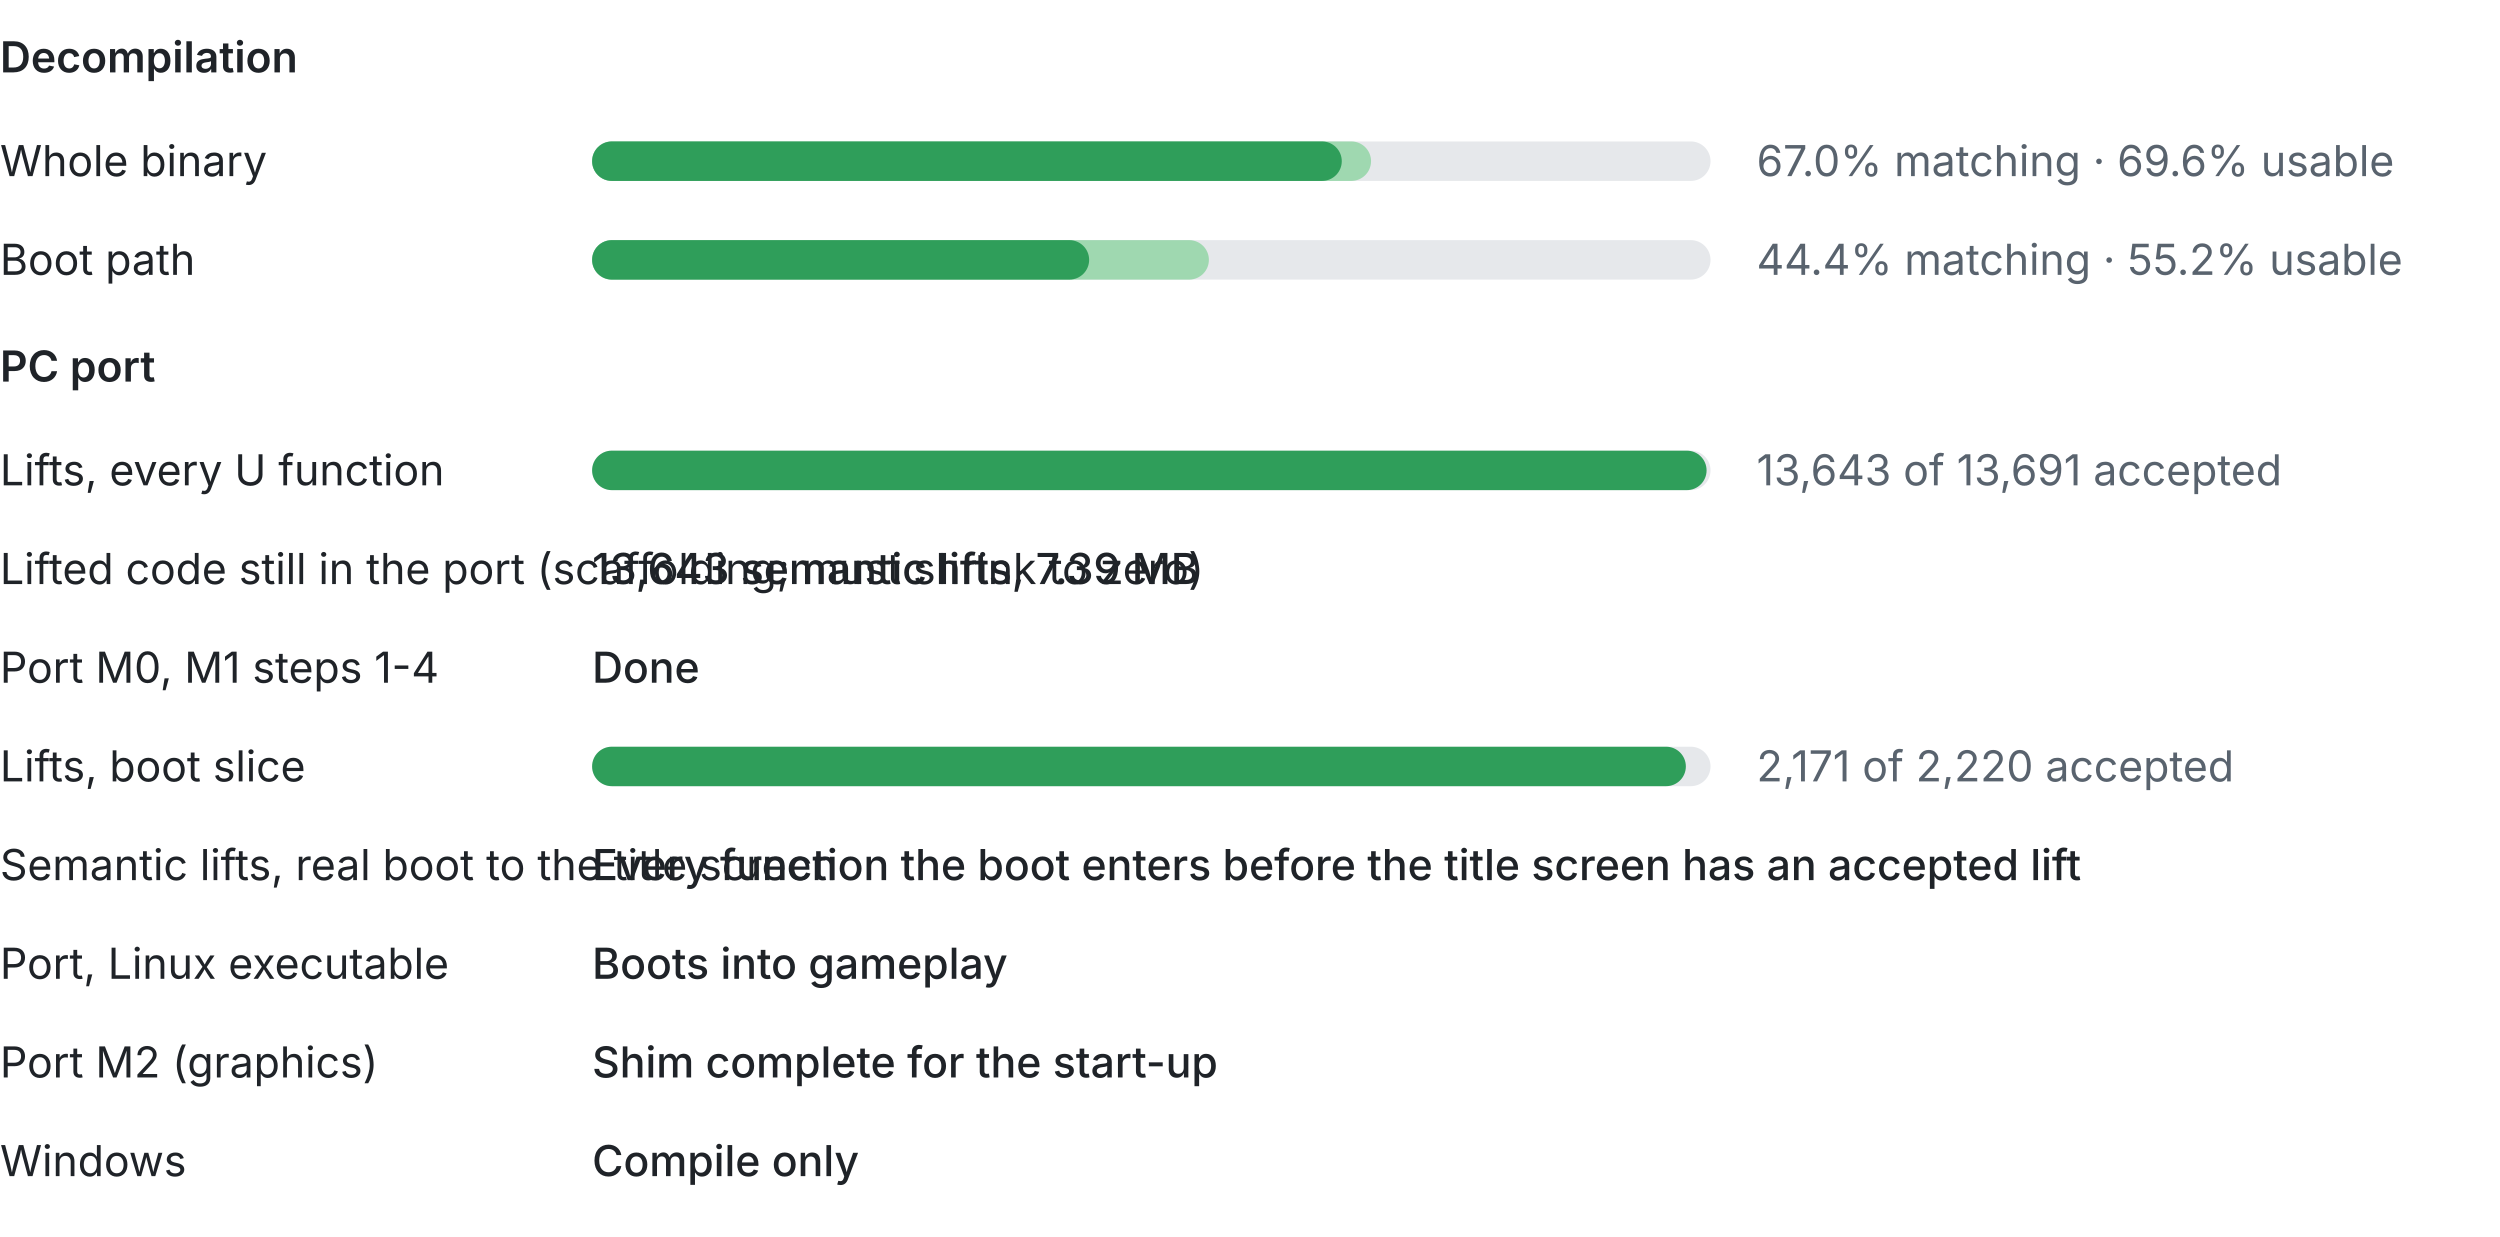
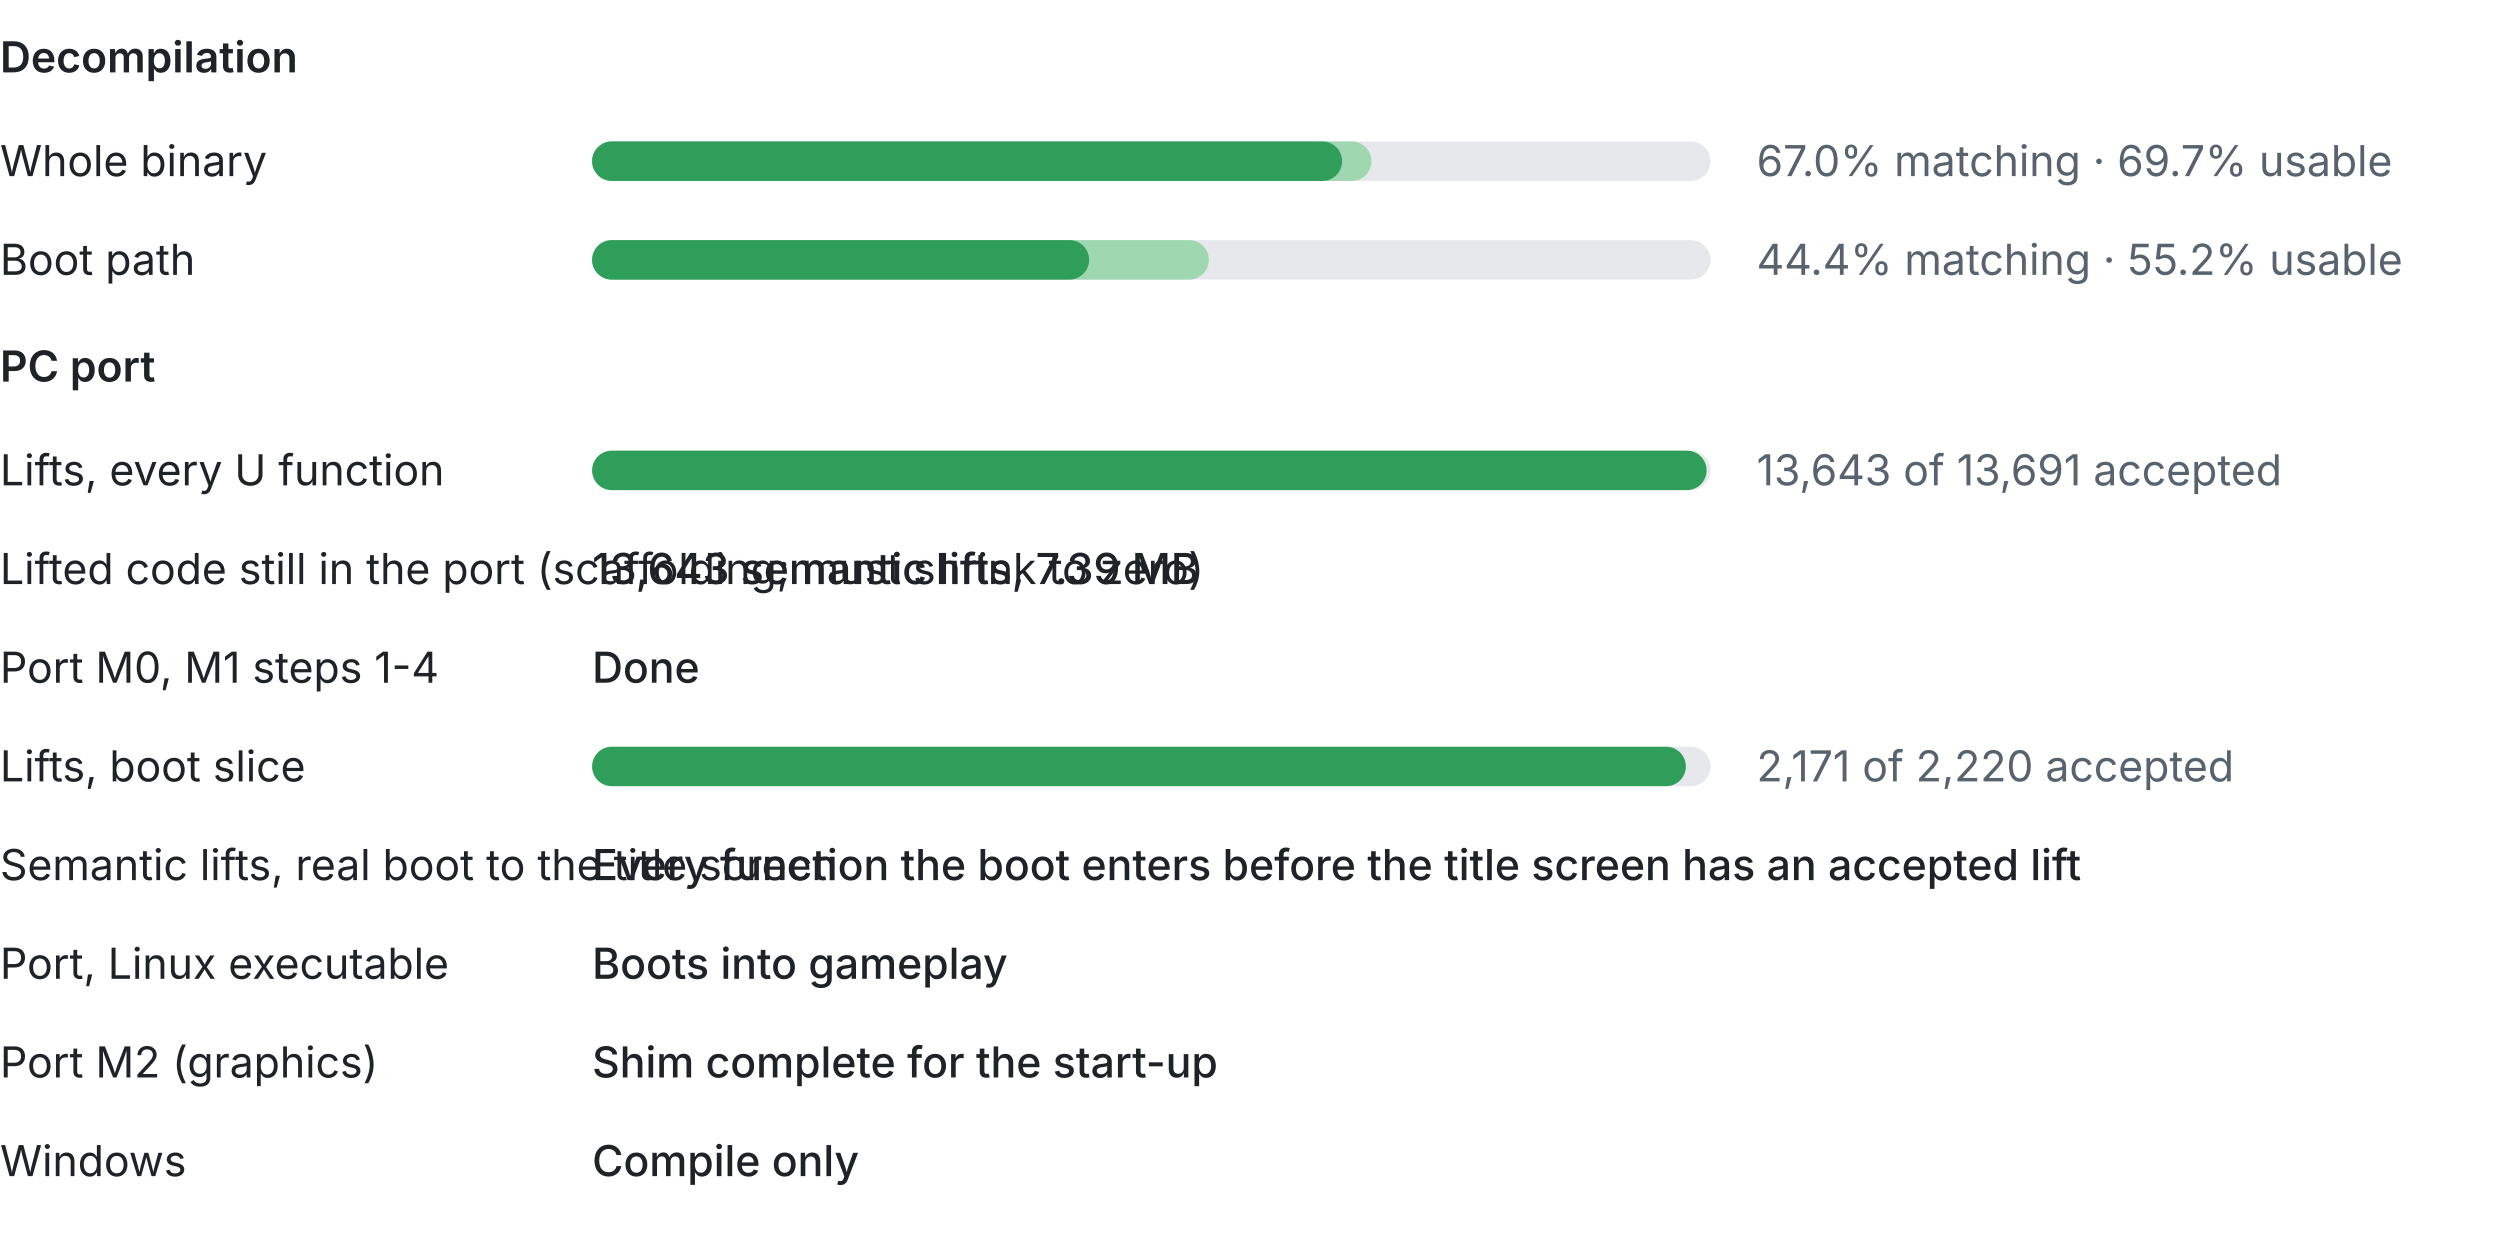
<svg xmlns="http://www.w3.org/2000/svg" width="760" height="376" viewBox="0 0 760 376" role="img">
  <style>.h{font:600 13px system-ui,-apple-system,'Segoe UI',sans-serif;fill:#1f2328}.l,.n,.s{font:13px system-ui,-apple-system,'Segoe UI',sans-serif;fill:#1f2328}.n{fill:#59636e}.s{fill:#1f2328;font-weight:500}.t{fill:#e6e8eb}.m{fill:#9fd8b0}.o{fill:#2f9e5a}@media (prefers-color-scheme:dark){.h,.l,.s{fill:#e6edf3}.n{fill:#9198a1}.t{fill:#2b3138}.m{fill:#2c6e45}.o{fill:#4cc27a}}</style>
  <text class="h" x="0" y="22">Decompilation</text>
  <text class="l" x="0" y="49" dy="0.35em">Whole binary</text>
  <rect class="t" x="180" y="43" width="340" height="12" rx="6" />
-   <rect class="m" x="180" y="43" width="236.8" height="12" rx="6" />
-   <rect class="o" x="180" y="43" width="227.9" height="12" rx="6" />
-   <text class="n" x="534" y="49" dy="0.35em">67.0% matching · 69.6% usable</text>
+   <rect class="m" x="180" y="43" width="236.9" height="12" rx="6" />
+   <rect class="o" x="180" y="43" width="228.0" height="12" rx="6" />
+   <text class="n" x="534" y="49" dy="0.35em">67.0% matching · 69.7% usable</text>
  <text class="l" x="0" y="79" dy="0.35em">Boot path</text>
  <rect class="t" x="180" y="73" width="340" height="12" rx="6" />
  <rect class="m" x="180" y="73" width="187.5" height="12" rx="6" />
  <rect class="o" x="180" y="73" width="151.1" height="12" rx="6" />
  <text class="n" x="534" y="79" dy="0.35em">44.4% matching · 55.2% usable</text>
  <text class="h" x="0" y="116">PC port</text>
  <text class="l" x="0" y="143" dy="0.35em">Lifts, every U function</text>
  <rect class="t" x="180" y="137" width="340" height="12" rx="6" />
  <rect class="o" x="180" y="137" width="338.8" height="12" rx="6" />
  <text class="n" x="534" y="143" dy="0.35em">13,643 of 13,691 accepted</text>
  <text class="l" x="0" y="173" dy="0.35em">Lifted code still in the port (scaffolding; must shrink to zero)</text>
  <text class="s" x="180" y="173" dy="0.35em">13,643 semantic lifts, 7.39 MB</text>
  <text class="l" x="0" y="203" dy="0.35em">Port M0, M1 steps 1-4</text>
  <text class="s" x="180" y="203" dy="0.35em">Done</text>
  <text class="l" x="0" y="233" dy="0.35em">Lifts, boot slice</text>
  <rect class="t" x="180" y="227" width="340" height="12" rx="6" />
  <rect class="o" x="180" y="227" width="332.5" height="12" rx="6" />
  <text class="n" x="534" y="233" dy="0.35em">2,171 of 2,220 accepted</text>
  <text class="l" x="0" y="263" dy="0.35em">Semantic lifts, real boot to the title screen</text>
  <text class="s" x="180" y="263" dy="0.35em">Every function the boot enters before the title screen has an accepted lift</text>
  <text class="l" x="0" y="293" dy="0.35em">Port, Linux executable</text>
  <text class="s" x="180" y="293" dy="0.35em">Boots into gameplay</text>
  <text class="l" x="0" y="323" dy="0.35em">Port M2 (graphics)</text>
  <text class="s" x="180" y="323" dy="0.35em">Shim complete for the start-up</text>
  <text class="l" x="0" y="353" dy="0.35em">Windows</text>
  <text class="s" x="180" y="353" dy="0.35em">Compile only</text>
</svg>
